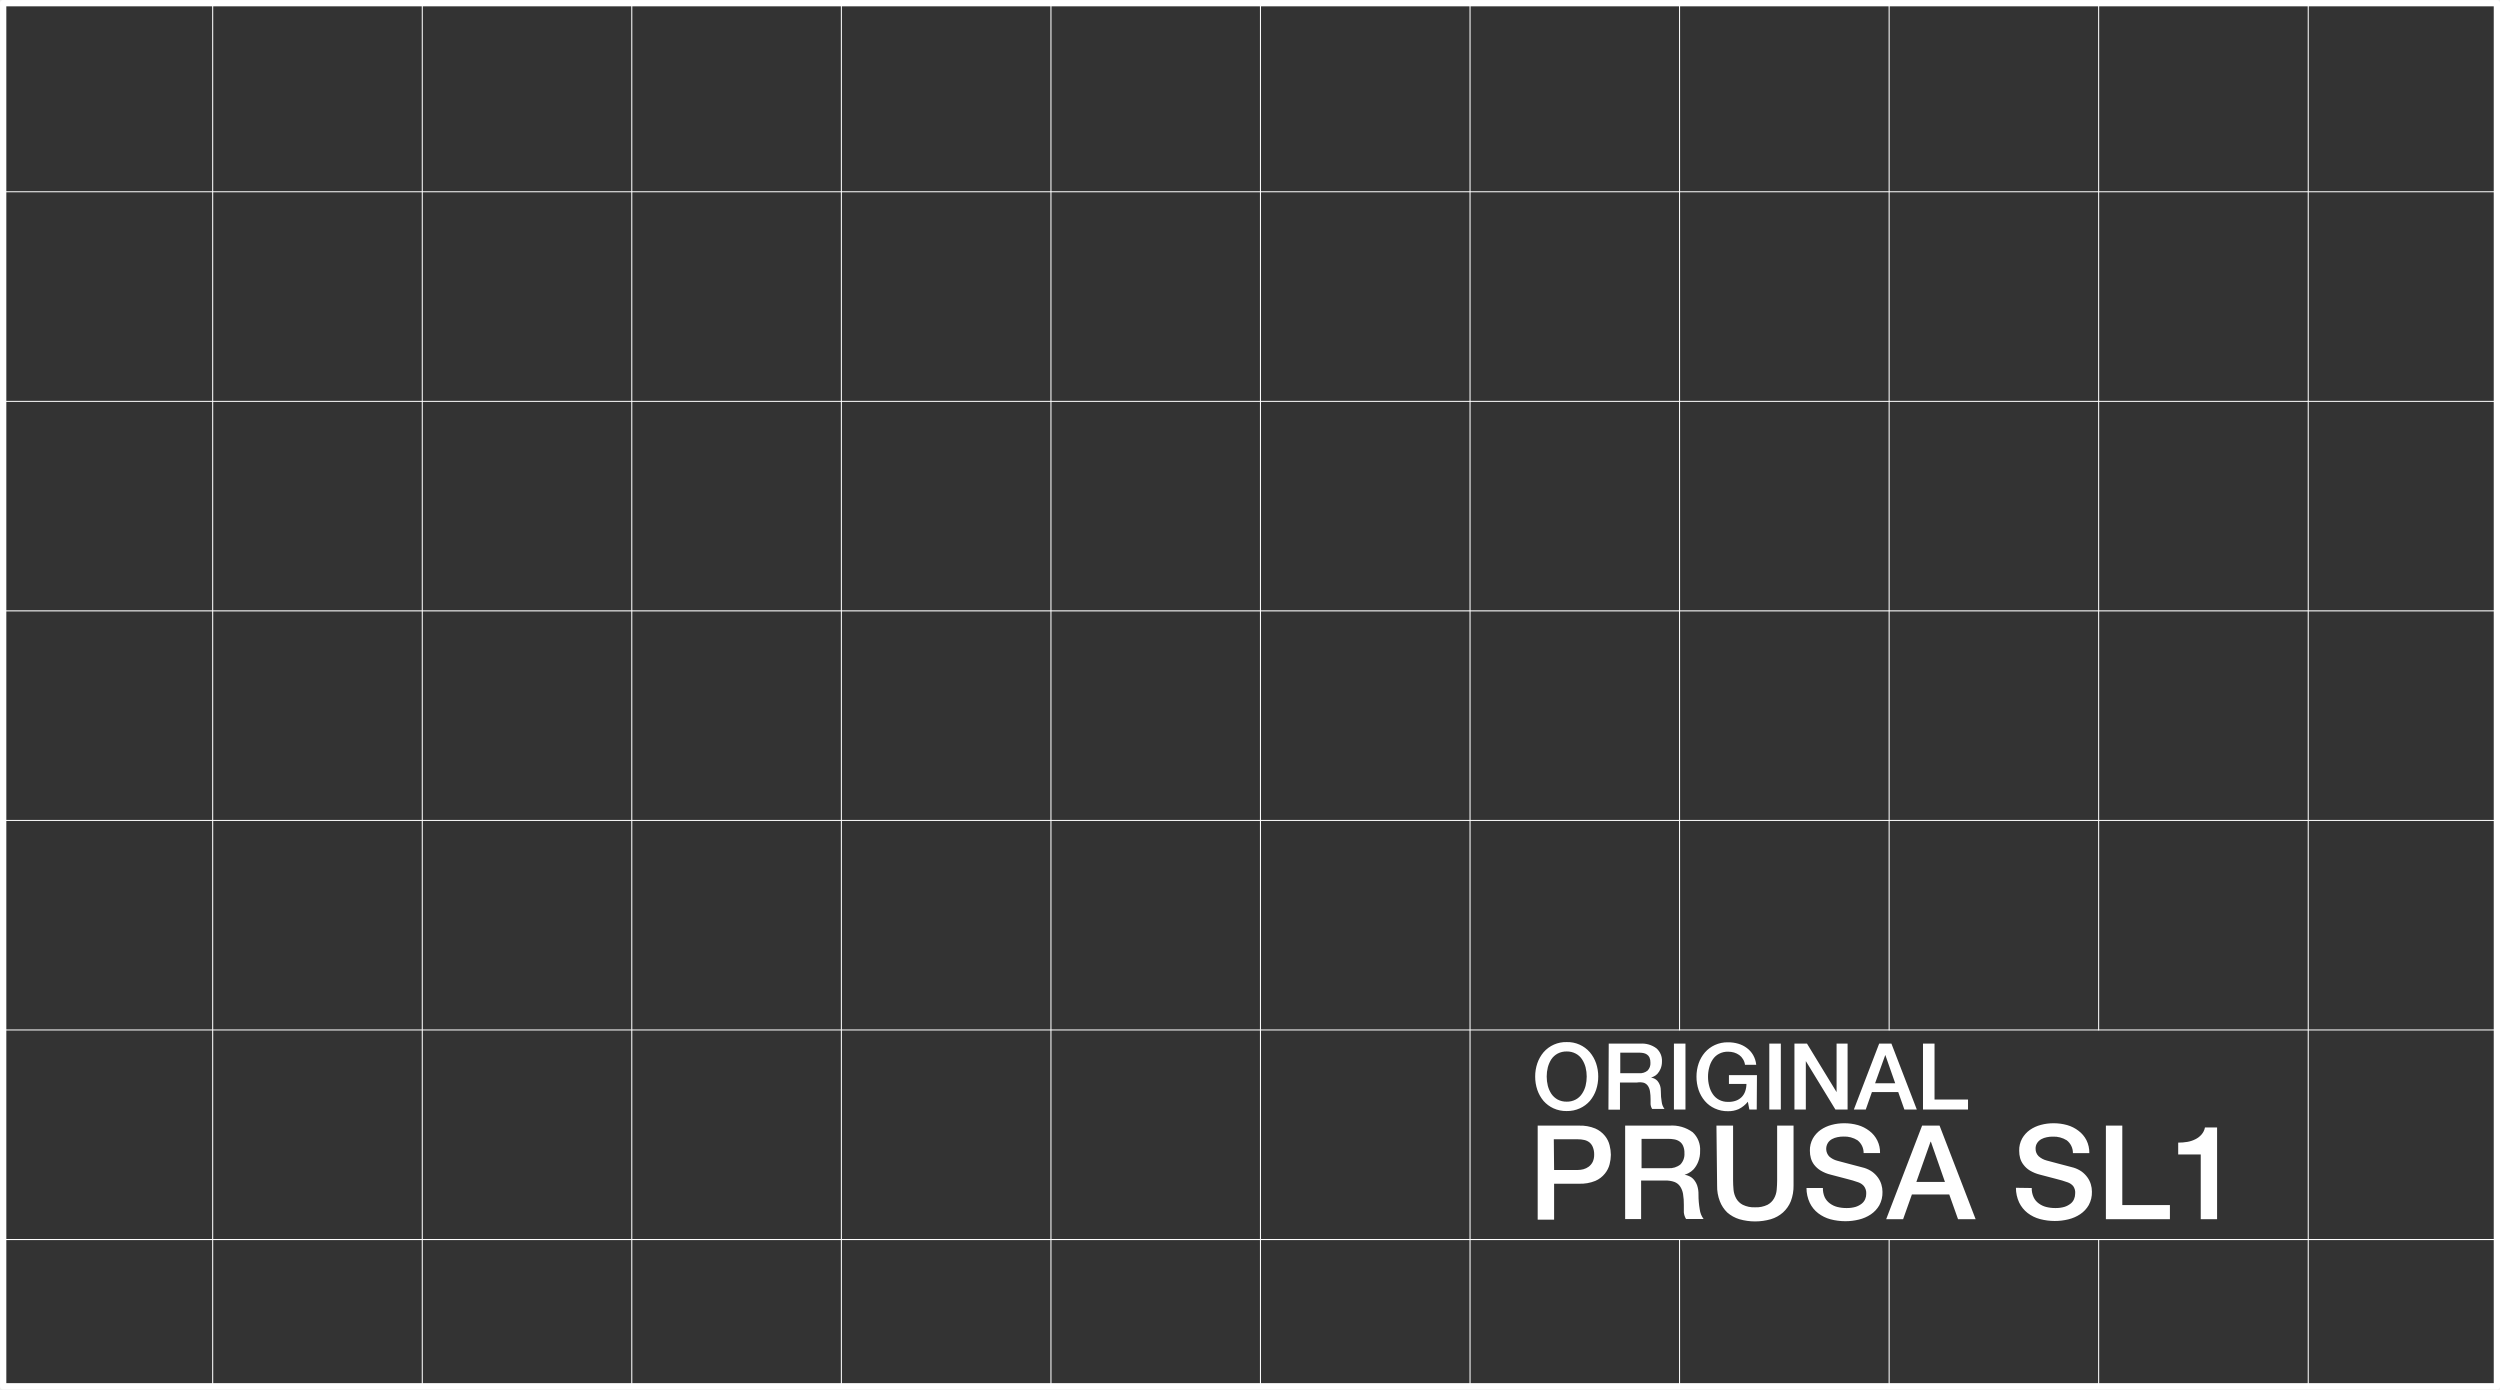
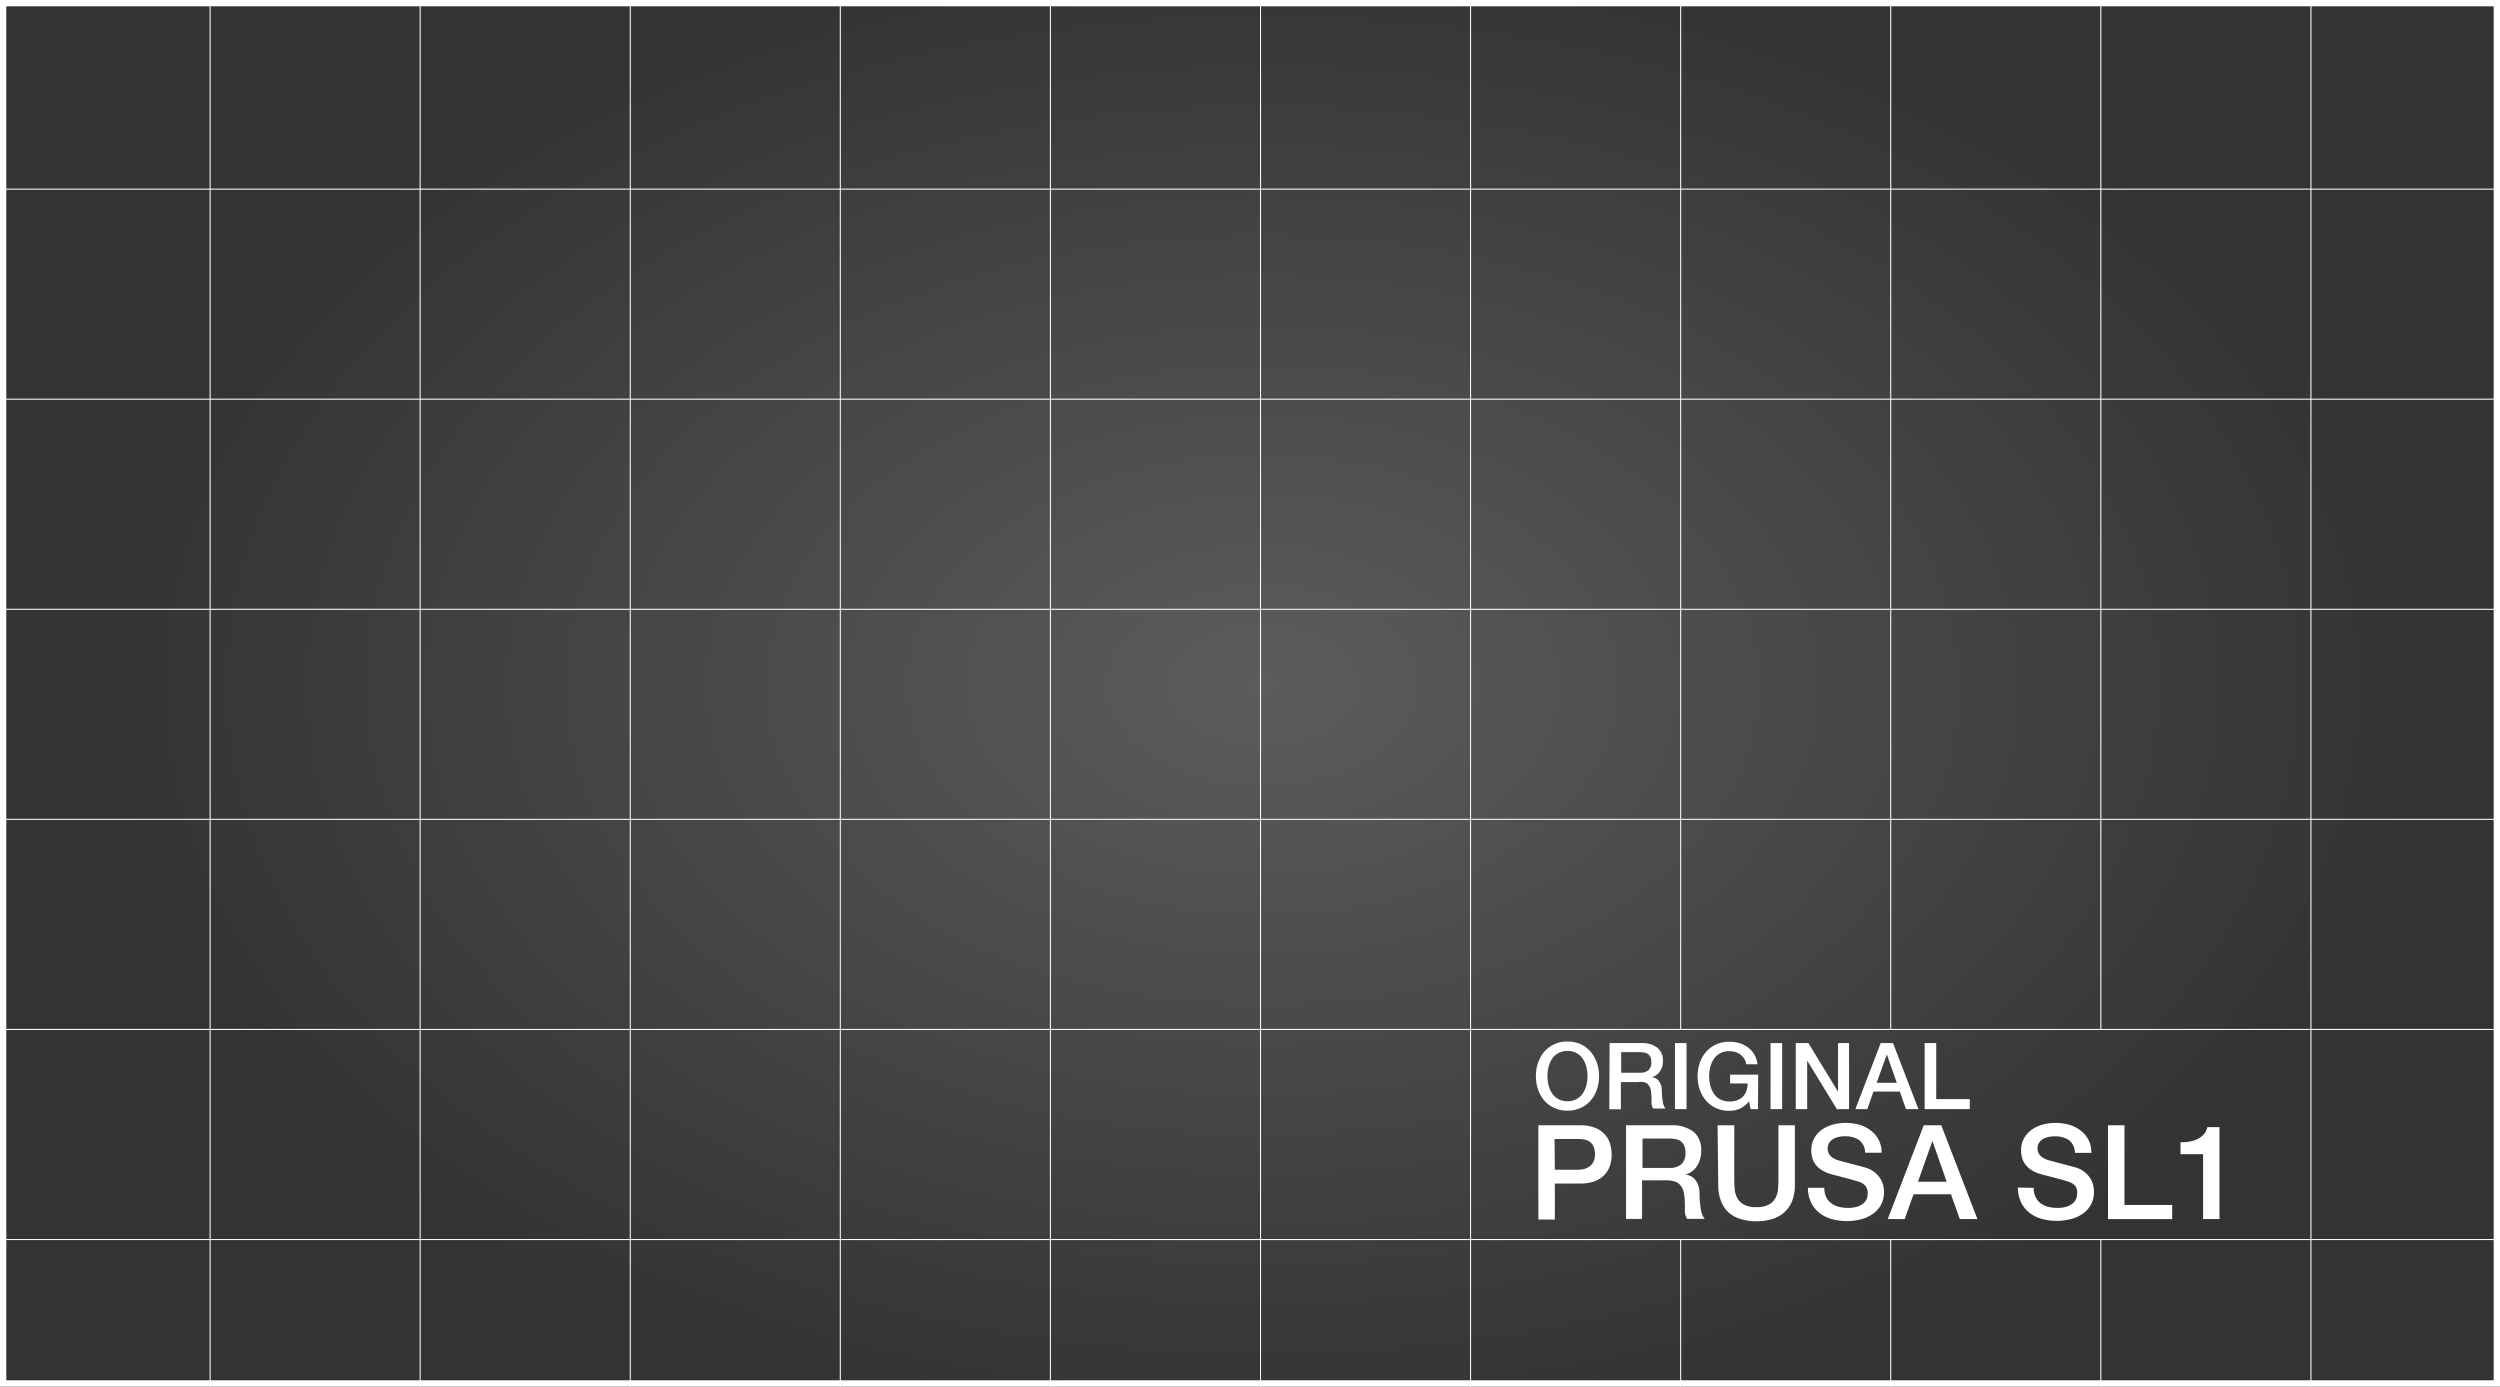
- <svg xmlns="http://www.w3.org/2000/svg" viewBox="0 0 338.17 187.94">
-   <path fill="#333" d="M.43.43h337.32v187.09H.43z" data-name="Layer 4" />
-   <g fill="#fff">
-     <path d="M208 152.26h5.59a5.32 5.32 0 0 1 2.2.39 3.45 3.45 0 0 1 1.31 1 3.26 3.26 0 0 1 .63 1.28 5.57 5.57 0 0 1 .17 1.28 5.49 5.49 0 0 1-.17 1.27 3.25 3.25 0 0 1-.63 1.26 3.35 3.35 0 0 1-1.31 1 5.33 5.33 0 0 1-2.2.38h-3.37v4.86H208zm2.22 6h3.21a2.94 2.94 0 0 0 .76-.1 2.19 2.19 0 0 0 .72-.35 1.88 1.88 0 0 0 .53-.64 2.25 2.25 0 0 0 .2-1 2.57 2.57 0 0 0-.18-1 1.59 1.59 0 0 0-.47-.65 1.79 1.79 0 0 0-.7-.32 3.64 3.64 0 0 0-.83-.09h-3.28zM219.83 152.26h6a4.72 4.72 0 0 1 3.14.9 3.17 3.17 0 0 1 1 2.52 3.66 3.66 0 0 1-.27 1.5 3.39 3.39 0 0 1-.62 1 2.58 2.58 0 0 1-.7.52 3.46 3.46 0 0 1-.51.21 1.91 1.91 0 0 1 .61.18 1.72 1.72 0 0 1 .62.45 2.62 2.62 0 0 1 .47.81 3.65 3.65 0 0 1 .18 1.24 11.48 11.48 0 0 0 .17 2 2.69 2.69 0 0 0 .52 1.3h-2.37a2 2 0 0 1-.3-.9v-1a8.21 8.21 0 0 0-.11-1.5 2.61 2.61 0 0 0-.39-1 1.62 1.62 0 0 0-.77-.61 3.39 3.39 0 0 0-1.25-.19h-3.26v5.21h-2.16zm2.22 5.76h3.63a2.36 2.36 0 0 0 1.62-.5 2 2 0 0 0 .55-1.52 2.29 2.29 0 0 0-.18-1 1.4 1.4 0 0 0-.49-.6 1.79 1.79 0 0 0-.71-.28 4.39 4.39 0 0 0-.82-.07h-3.6zM232.18 152.26h2.25v7.38q0 .63.06 1.29a3 3 0 0 0 .36 1.18 2.17 2.17 0 0 0 .89.86 3.44 3.44 0 0 0 1.67.34 3.51 3.51 0 0 0 1.68-.34 2.21 2.21 0 0 0 .88-.86 2.86 2.86 0 0 0 .36-1.18q.06-.66.06-1.29v-7.38h2.22v8.1a5.71 5.71 0 0 1-.37 2.13 4.13 4.13 0 0 1-1.06 1.52 4.3 4.3 0 0 1-1.64.91 7.71 7.71 0 0 1-4.26 0 4.45 4.45 0 0 1-1.64-.91 4.22 4.22 0 0 1-1-1.52 5.52 5.52 0 0 1-.37-2.13zM246.58 160.7a2.89 2.89 0 0 0 .24 1.24 2.21 2.21 0 0 0 .7.84 2.83 2.83 0 0 0 1 .48 4.92 4.92 0 0 0 1.25.15 4.15 4.15 0 0 0 1.24-.16 2.59 2.59 0 0 0 .83-.44 1.57 1.57 0 0 0 .46-.61 1.72 1.72 0 0 0 .14-.7 1.54 1.54 0 0 0-.32-1.07 1.75 1.75 0 0 0-.72-.49 15.05 15.05 0 0 0-1.57-.47l-2.21-.58a4.76 4.76 0 0 1-1.36-.56 3.24 3.24 0 0 1-.86-.77 2.72 2.72 0 0 1-.45-.9 3.62 3.62 0 0 1-.13-1 3.27 3.27 0 0 1 .4-1.66 3.64 3.64 0 0 1 1.05-1.16 4.71 4.71 0 0 1 1.49-.68 6.48 6.48 0 0 1 1.69-.22 6.7 6.7 0 0 1 1.87.25 4.66 4.66 0 0 1 1.54.78 3.62 3.62 0 0 1 1.45 3h-2.22a2.17 2.17 0 0 0-.83-1.73 3.3 3.3 0 0 0-1.9-.5 3.68 3.68 0 0 0-.8.08 2.5 2.5 0 0 0-.74.26 1.53 1.53 0 0 0-.56.51 1.52 1.52 0 0 0 .17 1.84 2.64 2.64 0 0 0 1.09.58l.56.15 1.09.29 1.18.31.83.22a3.88 3.88 0 0 1 1.08.53 3.55 3.55 0 0 1 .77.78 3.11 3.11 0 0 1 .46.93 3.4 3.4 0 0 1 .15 1 3.58 3.58 0 0 1-.43 1.82 3.76 3.76 0 0 1-1.15 1.23 5 5 0 0 1-1.61.7 7.62 7.62 0 0 1-1.85.22 7.92 7.92 0 0 1-2-.26 4.78 4.78 0 0 1-1.66-.82 3.88 3.88 0 0 1-1.14-1.41 4.71 4.71 0 0 1-.44-2zM260 152.26h2.36l4.88 12.66h-2.38l-1.19-3.35h-5.05l-1.19 3.35h-2.29zm-.78 7.62h3.87l-1.9-5.44h-.05zM274.83 160.7a2.74 2.74 0 0 0 .25 1.24 2.1 2.1 0 0 0 .69.84 2.83 2.83 0 0 0 1 .48 4.92 4.92 0 0 0 1.25.15 4.1 4.1 0 0 0 1.24-.16 2.59 2.59 0 0 0 .83-.44 1.48 1.48 0 0 0 .46-.61 1.73 1.73 0 0 0 .15-.7 1.49 1.49 0 0 0-.27-1.07 1.75 1.75 0 0 0-.72-.49 14.35 14.35 0 0 0-1.57-.47l-2.21-.58a4.88 4.88 0 0 1-1.36-.56 3 3 0 0 1-.85-.77 2.57 2.57 0 0 1-.46-.9 3.62 3.62 0 0 1-.13-1 3.27 3.27 0 0 1 .4-1.66 3.64 3.64 0 0 1 1.05-1.16 4.71 4.71 0 0 1 1.49-.68 6.48 6.48 0 0 1 1.69-.22 6.7 6.7 0 0 1 1.87.25 4.57 4.57 0 0 1 1.54.78 3.68 3.68 0 0 1 1.06 1.26 3.79 3.79 0 0 1 .39 1.75h-2.22a2.17 2.17 0 0 0-.83-1.73 3.3 3.3 0 0 0-1.9-.5 3.68 3.68 0 0 0-.8.08 2.5 2.5 0 0 0-.74.26 1.61 1.61 0 0 0-.56.51 1.35 1.35 0 0 0-.22.8 1.38 1.38 0 0 0 .41 1 2.64 2.64 0 0 0 1.09.58l.56.15 1.09.29 1.18.31.83.22a3.88 3.88 0 0 1 1.08.53 3.55 3.55 0 0 1 .77.78 3.11 3.11 0 0 1 .46.93 3.4 3.4 0 0 1 .15 1 3.58 3.58 0 0 1-.43 1.82 3.66 3.66 0 0 1-1.15 1.23 5 5 0 0 1-1.61.7 7.59 7.59 0 0 1-1.84.22 7.8 7.8 0 0 1-2-.26 4.74 4.74 0 0 1-1.67-.82 4 4 0 0 1-1.14-1.41 4.71 4.71 0 0 1-.44-2zM284.86 152.26h2.22v10.75h6.44v1.91h-8.66zM294.64 154.56a7.24 7.24 0 0 0 1.24-.1 3.78 3.78 0 0 0 1.09-.36 2.6 2.6 0 0 0 .83-.64 2 2 0 0 0 .46-.95h1.64v12.41h-2.21v-8.76h-3.05z" />
-     <g data-name="MTEXT">
-       <path d="M211.92 140.96a4 4 0 0 1 3.14 1.38 4.72 4.72 0 0 1 .84 1.49 5.55 5.55 0 0 1 .29 1.79 5.63 5.63 0 0 1-.29 1.81 4.72 4.72 0 0 1-.84 1.49 4 4 0 0 1-1.35 1 4.09 4.09 0 0 1-1.79.37 4.15 4.15 0 0 1-1.79-.37 4 4 0 0 1-1.34-1 4.72 4.72 0 0 1-.84-1.49 5.63 5.63 0 0 1-.29-1.81 5.55 5.55 0 0 1 .29-1.79 4.72 4.72 0 0 1 .84-1.49 4 4 0 0 1 3.13-1.38zm0 1.27a2.54 2.54 0 0 0-1.23.29 2.45 2.45 0 0 0-.84.76 3.9 3.9 0 0 0-.48 1.1 5.13 5.13 0 0 0-.15 1.24 5.22 5.22 0 0 0 .15 1.25 3.72 3.72 0 0 0 .48 1.09 2.48 2.48 0 0 0 .84.77 2.54 2.54 0 0 0 1.23.29 2.49 2.49 0 0 0 1.23-.29 2.31 2.31 0 0 0 .84-.77 3.49 3.49 0 0 0 .49-1.09 5.22 5.22 0 0 0 .15-1.25 5.13 5.13 0 0 0-.15-1.24 3.66 3.66 0 0 0-.49-1.1 2.28 2.28 0 0 0-.84-.76 2.49 2.49 0 0 0-1.23-.29zM217.61 141.17h4.26a3.25 3.25 0 0 1 2.2.64 2.21 2.21 0 0 1 .74 1.77 2.5 2.5 0 0 1-.19 1 2.34 2.34 0 0 1-.43.68 1.57 1.57 0 0 1-.5.36 2.35 2.35 0 0 1-.35.15 1.66 1.66 0 0 1 .43.12 1.42 1.42 0 0 1 .43.32 1.94 1.94 0 0 1 .33.57 2.42 2.42 0 0 1 .13.87 7.79 7.79 0 0 0 .12 1.43 1.89 1.89 0 0 0 .37.92h-1.67a1.43 1.43 0 0 1-.21-.64v-.67a6.45 6.45 0 0 0-.08-1.06 1.85 1.85 0 0 0-.27-.73 1.14 1.14 0 0 0-.54-.43 2.26 2.26 0 0 0-.95-.04h-2.3v3.67h-1.56zm1.56 4h2.56a1.58 1.58 0 0 0 1.13-.35 1.38 1.38 0 0 0 .39-1.07 1.71 1.71 0 0 0-.12-.69 1 1 0 0 0-.35-.42 1.31 1.31 0 0 0-.5-.2 3.58 3.58 0 0 0-.58-.05h-2.53zM226.43 141.17h1.56v8.91h-1.56zM237.63 150.08h-1l-.2-1.05a3.7 3.7 0 0 1-1.25 1 3.41 3.41 0 0 1-1.43.28 4.09 4.09 0 0 1-1.79-.37 3.83 3.83 0 0 1-1.34-1 4.56 4.56 0 0 1-.85-1.49 5.63 5.63 0 0 1-.29-1.81 5.55 5.55 0 0 1 .29-1.79 4.56 4.56 0 0 1 .85-1.49 4 4 0 0 1 1.34-1 4.09 4.09 0 0 1 1.79-.37 4.84 4.84 0 0 1 1.38.19 3.61 3.61 0 0 1 1.16.58 3.11 3.11 0 0 1 .85.95 3.26 3.26 0 0 1 .42 1.32h-1.52a1.81 1.81 0 0 0-.27-.76 1.83 1.83 0 0 0-.51-.56 2.52 2.52 0 0 0-.7-.34 3.1 3.1 0 0 0-.81-.11 2.49 2.49 0 0 0-1.23.29 2.28 2.28 0 0 0-.84.76 3.41 3.41 0 0 0-.48 1.1 4.69 4.69 0 0 0-.16 1.24 4.76 4.76 0 0 0 .16 1.25 3.26 3.26 0 0 0 .48 1.09 2.31 2.31 0 0 0 .84.77 2.49 2.49 0 0 0 1.23.29 2.92 2.92 0 0 0 1.06-.16 2.11 2.11 0 0 0 .78-.49 2.06 2.06 0 0 0 .48-.78 3.2 3.2 0 0 0 .17-1h-2.37v-1.19h3.79zM239.33 141.17h1.56v8.91h-1.56zM242.73 141.17h1.7l4 6.56v-6.56h1.49v8.91h-1.65l-4-6.55v6.55h-1.54zM254.19 141.17h1.66l3.43 8.91h-1.68l-.83-2.36h-3.56l-.83 2.36h-1.61zm-.55 5.36h2.72l-1.34-3.83zM260.12 141.17h1.56v7.56h4.53v1.35h-6.09z" />
-     </g>
-   </g>
-   <path stroke-width=".85" stroke="#fff" stroke-linecap="round" stroke-linejoin="round" fill="none" d="M.43.43h337.32v187.09H.43z" data-name="5cm" />
-   <g data-name="1cm">
-     <path stroke-width=".14" stroke="#fff" stroke-linecap="round" stroke-linejoin="round" fill="none" d="M.43 54.29h337.32M.43 82.63h337.32M.43 110.98h337.32M.43 139.32h337.32M.43 167.67h337.32" data-name="POLYLINE" />
-     <path stroke-width=".14" stroke="#fff" stroke-linecap="round" stroke-linejoin="round" fill="#fff" d="M198.85 187.51V.43" data-name="POLYLINE" />
-     <path stroke-width=".14" stroke="#fff" stroke-linecap="round" stroke-linejoin="round" fill="none" d="M170.5 187.51V.43M312.23 187.51V.43M142.16 187.51V.43M113.81 187.51V.43M85.46 187.51V.43M28.77 187.51V.43M57.12 187.51V.43" data-name="POLYLINE" />
-     <path stroke-width=".14" stroke="#fff" stroke-linecap="round" stroke-linejoin="round" fill="#fff" d="M227.19 187.51v-19.84" data-name="POLYLINE" />
-     <path stroke-width=".14" stroke="#fff" stroke-linecap="round" stroke-linejoin="round" fill="none" d="M227.19 139.32V.43" data-name="POLYLINE" />
-     <path stroke-width=".14" stroke="#fff" stroke-linecap="round" stroke-linejoin="round" fill="#fff" d="M255.54 187.51v-19.84" data-name="POLYLINE" />
-     <path stroke-width=".14" stroke="#fff" stroke-linecap="round" stroke-linejoin="round" fill="none" d="M255.54 139.32V.43" data-name="POLYLINE" />
-     <path stroke-width=".14" stroke="#fff" stroke-linecap="round" stroke-linejoin="round" fill="#fff" d="M283.88 187.51v-19.84" data-name="POLYLINE" />
-     <path stroke-width=".14" stroke="#fff" stroke-linecap="round" stroke-linejoin="round" fill="none" d="M283.88 139.32V.43M.43 25.94h337.32" data-name="POLYLINE" />
-   </g>
+ <svg xmlns="http://www.w3.org/2000/svg" width="337.32" height="187.09" viewBox="0 0 337.32 187.09">
+   <defs>
+     <radialGradient id="a" cx="354.9" cy="298.2" r="327.78" gradientTransform="translate(0 0) scale(0.48 0.31)" gradientUnits="userSpaceOnUse">
+       <stop offset="0" stop-color="#5c5c5c" />
+       <stop offset="1" stop-color="#333" />
+     </radialGradient>
+   </defs>
+   <rect width="337.32" height="187.09" fill="url(#a)" />
+   <path d="M207.57,151.83h5.59a5.32,5.32,0,0,1,2.2.39,3.45,3.45,0,0,1,1.31,1,3.26,3.26,0,0,1,.63,1.28,5.57,5.57,0,0,1,.17,1.28,5.49,5.49,0,0,1-.17,1.27,3.25,3.25,0,0,1-.63,1.26,3.35,3.35,0,0,1-1.31,1,5.33,5.33,0,0,1-2.2.38h-3.37v4.86h-2.22Zm2.22,6H213a2.94,2.94,0,0,0,.76-.1,2.19,2.19,0,0,0,.72-.35,1.88,1.88,0,0,0,.53-.64,2.25,2.25,0,0,0,.2-1,2.57,2.57,0,0,0-.18-1,1.59,1.59,0,0,0-.47-.65,1.79,1.79,0,0,0-.7-.32,3.64,3.64,0,0,0-.83-.09h-3.28Z" transform="translate(0 0)" fill="#fff" />
+   <path d="M219.4,151.83h6a4.72,4.72,0,0,1,3.14.9,3.17,3.17,0,0,1,1,2.52,3.66,3.66,0,0,1-.27,1.5,3.39,3.39,0,0,1-.62,1,2.58,2.58,0,0,1-.7.52,3.46,3.46,0,0,1-.51.21v0a1.91,1.91,0,0,1,.61.18,1.72,1.72,0,0,1,.62.45,2.62,2.62,0,0,1,.47.81,3.65,3.65,0,0,1,.18,1.24,11.48,11.48,0,0,0,.17,2,2.69,2.69,0,0,0,.52,1.3h-2.37a2,2,0,0,1-.3-.9c0-.33,0-.65,0-1a8.21,8.21,0,0,0-.11-1.5,2.61,2.61,0,0,0-.39-1,1.62,1.62,0,0,0-.77-.61,3.39,3.39,0,0,0-1.25-.19h-3.26v5.21H219.4Zm2.22,5.76h3.63a2.36,2.36,0,0,0,1.62-.5,2,2,0,0,0,.55-1.52,2.29,2.29,0,0,0-.18-1,1.4,1.4,0,0,0-.49-.6,1.79,1.79,0,0,0-.71-.28,4.39,4.39,0,0,0-.82-.07h-3.6Z" transform="translate(0 0)" fill="#fff" />
+   <path d="M231.75,151.83H234v7.38q0,.63.06,1.29a3,3,0,0,0,.36,1.18,2.17,2.17,0,0,0,.89.86,3.44,3.44,0,0,0,1.67.34,3.51,3.51,0,0,0,1.68-.34,2.21,2.21,0,0,0,.88-.86,2.86,2.86,0,0,0,.36-1.18q.06-.66.06-1.29v-7.38h2.22v8.1a5.71,5.71,0,0,1-.37,2.13,4.13,4.13,0,0,1-1.06,1.52,4.3,4.3,0,0,1-1.64.91,7.71,7.71,0,0,1-4.26,0,4.45,4.45,0,0,1-1.64-.91,4.22,4.22,0,0,1-1-1.52,5.52,5.52,0,0,1-.37-2.13Z" transform="translate(0 0)" fill="#fff" />
+   <path d="M246.15,160.27a2.89,2.89,0,0,0,.24,1.24,2.21,2.21,0,0,0,.7.84,2.83,2.83,0,0,0,1,.48,4.92,4.92,0,0,0,1.25.15,4.15,4.15,0,0,0,1.24-.16,2.59,2.59,0,0,0,.83-.44,1.57,1.57,0,0,0,.46-.61,1.72,1.72,0,0,0,.14-.7,1.54,1.54,0,0,0-.32-1.07,1.75,1.75,0,0,0-.72-.49,15.05,15.05,0,0,0-1.57-.47l-2.21-.58a4.76,4.76,0,0,1-1.36-.56,3.24,3.24,0,0,1-.86-.77,2.72,2.72,0,0,1-.45-.9,3.62,3.62,0,0,1-.13-1,3.27,3.27,0,0,1,.4-1.66,3.64,3.64,0,0,1,1.05-1.16,4.71,4.71,0,0,1,1.49-.68,6.48,6.48,0,0,1,1.69-.22,6.7,6.7,0,0,1,1.87.25,4.66,4.66,0,0,1,1.54.78,3.62,3.62,0,0,1,1.45,3h-2.22a2.17,2.17,0,0,0-.83-1.73,3.3,3.3,0,0,0-1.9-.5,3.68,3.68,0,0,0-.8.08,2.5,2.5,0,0,0-.74.26,1.53,1.53,0,0,0-.56.51A1.52,1.52,0,0,0,247,156a2.64,2.64,0,0,0,1.09.58l.56.15,1.09.29,1.18.31.83.22a3.88,3.88,0,0,1,1.08.53,3.55,3.55,0,0,1,.77.78,3.11,3.11,0,0,1,.46.93,3.4,3.4,0,0,1,.15,1,3.58,3.58,0,0,1-.43,1.82,3.76,3.76,0,0,1-1.15,1.23,5,5,0,0,1-1.61.7,7.62,7.62,0,0,1-1.85.22,7.92,7.92,0,0,1-2-.26,4.78,4.78,0,0,1-1.66-.82,3.88,3.88,0,0,1-1.14-1.41,4.71,4.71,0,0,1-.44-2Z" transform="translate(0 0)" fill="#fff" />
+   <path d="M259.57,151.83h2.36l4.88,12.66h-2.38l-1.19-3.35h-5.05L257,164.49h-2.29Zm-.78,7.62h3.87l-1.9-5.44h-.05Z" transform="translate(0 0)" fill="#fff" />
+   <path d="M274.4,160.27a2.74,2.74,0,0,0,.25,1.24,2.1,2.1,0,0,0,.69.84,2.83,2.83,0,0,0,1,.48,4.92,4.92,0,0,0,1.25.15,4.1,4.1,0,0,0,1.24-.16,2.59,2.59,0,0,0,.83-.44,1.48,1.48,0,0,0,.46-.61,1.73,1.73,0,0,0,.15-.7A1.49,1.49,0,0,0,280,160a1.75,1.75,0,0,0-.72-.49,14.35,14.35,0,0,0-1.57-.47l-2.21-.58a4.88,4.88,0,0,1-1.36-.56,3,3,0,0,1-.85-.77,2.57,2.57,0,0,1-.46-.9,3.62,3.62,0,0,1-.13-1,3.27,3.27,0,0,1,.4-1.66,3.64,3.64,0,0,1,1.05-1.16,4.71,4.71,0,0,1,1.49-.68,6.48,6.48,0,0,1,1.69-.22,6.7,6.7,0,0,1,1.87.25,4.57,4.57,0,0,1,1.54.78,3.68,3.68,0,0,1,1.06,1.26,3.79,3.79,0,0,1,.39,1.75h-2.22a2.17,2.17,0,0,0-.83-1.73,3.3,3.3,0,0,0-1.9-.5,3.68,3.68,0,0,0-.8.08,2.5,2.5,0,0,0-.74.26,1.61,1.61,0,0,0-.56.51,1.35,1.35,0,0,0-.22.8,1.38,1.38,0,0,0,.41,1,2.64,2.64,0,0,0,1.09.58l.56.15,1.09.29,1.18.31.83.22a3.88,3.88,0,0,1,1.08.53,3.55,3.55,0,0,1,.77.78,3.11,3.11,0,0,1,.46.93,3.4,3.4,0,0,1,.15,1,3.58,3.58,0,0,1-.43,1.82,3.66,3.66,0,0,1-1.15,1.23,5,5,0,0,1-1.61.7,7.59,7.59,0,0,1-1.84.22,7.8,7.8,0,0,1-2-.26,4.74,4.74,0,0,1-1.67-.82,4,4,0,0,1-1.14-1.41,4.71,4.71,0,0,1-.44-2Z" transform="translate(0 0)" fill="#fff" />
+   <path d="M284.43,151.83h2.22v10.75h6.44v1.91h-8.66Z" transform="translate(0 0)" fill="#fff" />
+   <path d="M294.21,154.13a7.24,7.24,0,0,0,1.24-.1,3.78,3.78,0,0,0,1.09-.36,2.6,2.6,0,0,0,.83-.64,2,2,0,0,0,.46-.95h1.64v12.41h-2.21v-8.76h-3.05Z" transform="translate(0 0)" fill="#fff" />
+   <path d="M211.49,140.53a4,4,0,0,1,3.14,1.38,4.72,4.72,0,0,1,.84,1.49,5.55,5.55,0,0,1,.29,1.79,5.63,5.63,0,0,1-.29,1.81,4.72,4.72,0,0,1-.84,1.49,4,4,0,0,1-1.35,1,4.09,4.09,0,0,1-1.79.37,4.15,4.15,0,0,1-1.79-.37,4,4,0,0,1-1.34-1,4.72,4.72,0,0,1-.84-1.49,5.63,5.63,0,0,1-.29-1.81,5.55,5.55,0,0,1,.29-1.79,4.72,4.72,0,0,1,.84-1.49,4,4,0,0,1,3.13-1.38Zm0,1.27a2.54,2.54,0,0,0-1.23.29,2.45,2.45,0,0,0-.84.76,3.9,3.9,0,0,0-.48,1.1,5.13,5.13,0,0,0-.15,1.24,5.22,5.22,0,0,0,.15,1.25,3.72,3.72,0,0,0,.48,1.09,2.48,2.48,0,0,0,.84.77,2.54,2.54,0,0,0,1.23.29,2.49,2.49,0,0,0,1.23-.29,2.31,2.31,0,0,0,.84-.77,3.49,3.49,0,0,0,.49-1.09,5.22,5.22,0,0,0,.15-1.25,5.13,5.13,0,0,0-.15-1.24,3.66,3.66,0,0,0-.49-1.1,2.28,2.28,0,0,0-.84-.76A2.49,2.49,0,0,0,211.49,141.8Z" transform="translate(0 0)" fill="#fff" />
+   <path d="M217.18,140.74h4.26a3.25,3.25,0,0,1,2.2.64,2.21,2.21,0,0,1,.74,1.77,2.5,2.5,0,0,1-.19,1,2.34,2.34,0,0,1-.43.68,1.57,1.57,0,0,1-.5.36,2.35,2.35,0,0,1-.35.15v0a1.66,1.66,0,0,1,.43.12,1.42,1.42,0,0,1,.43.32,1.94,1.94,0,0,1,.33.57,2.42,2.42,0,0,1,.13.87,7.79,7.79,0,0,0,.12,1.43,1.89,1.89,0,0,0,.37.92h-1.67a1.43,1.43,0,0,1-.21-.64c0-.23,0-.46,0-.67a6.45,6.45,0,0,0-.08-1.06,1.85,1.85,0,0,0-.27-.73,1.14,1.14,0,0,0-.54-.43A2.26,2.26,0,0,0,221,146h-2.3v3.67h-1.56Zm1.56,4h2.56a1.58,1.58,0,0,0,1.13-.35,1.38,1.38,0,0,0,.39-1.07,1.71,1.71,0,0,0-.12-.69,1,1,0,0,0-.35-.42,1.31,1.31,0,0,0-.5-.2,3.58,3.58,0,0,0-.58-.05h-2.53Z" transform="translate(0 0)" fill="#fff" />
+   <path d="M226,140.74h1.56v8.91H226Z" transform="translate(0 0)" fill="#fff" />
+   <path d="M237.2,149.65h-1L236,148.6a3.7,3.7,0,0,1-1.25,1,3.41,3.41,0,0,1-1.43.28,4.09,4.09,0,0,1-1.79-.37,3.83,3.83,0,0,1-1.34-1,4.56,4.56,0,0,1-.85-1.49,5.63,5.63,0,0,1-.29-1.81,5.55,5.55,0,0,1,.29-1.79,4.56,4.56,0,0,1,.85-1.49,4,4,0,0,1,1.34-1,4.09,4.09,0,0,1,1.79-.37,4.84,4.84,0,0,1,1.38.19,3.61,3.61,0,0,1,1.16.58,3.11,3.11,0,0,1,.85.95,3.26,3.26,0,0,1,.42,1.32h-1.52a1.81,1.81,0,0,0-.27-.76,1.83,1.83,0,0,0-.51-.56,2.52,2.52,0,0,0-.7-.34,3.1,3.1,0,0,0-.81-.11,2.49,2.49,0,0,0-1.23.29,2.28,2.28,0,0,0-.84.76,3.41,3.41,0,0,0-.48,1.1,4.69,4.69,0,0,0-.16,1.24,4.76,4.76,0,0,0,.16,1.25,3.26,3.26,0,0,0,.48,1.09,2.31,2.31,0,0,0,.84.77,2.49,2.49,0,0,0,1.23.29,2.92,2.92,0,0,0,1.06-.16,2.11,2.11,0,0,0,.78-.49,2.06,2.06,0,0,0,.48-.78,3.2,3.2,0,0,0,.17-1h-2.37V145h3.79Z" transform="translate(0 0)" fill="#fff" />
+   <path d="M238.9,140.74h1.56v8.91H238.9Z" transform="translate(0 0)" fill="#fff" />
+   <path d="M242.3,140.74H244L248,147.3h0v-6.56h1.49v8.91h-1.65l-4-6.55h0v6.55H242.3Z" transform="translate(0 0)" fill="#fff" />
+   <path d="M253.76,140.74h1.66l3.43,8.91h-1.68l-.83-2.36h-3.56l-.83,2.36h-1.61Zm-.55,5.36h2.72l-1.34-3.83h0Z" transform="translate(0 0)" fill="#fff" />
+   <path d="M259.69,140.74h1.56v7.56h4.53v1.35h-6.09Z" transform="translate(0 0)" fill="#fff" />
+   <path d="M336.47.85V186.24H.85V.85H336.47m.85-.85H0V187.09H337.32V0Z" transform="translate(0 0)" fill="#fff" />
+   <line y1="53.86" x2="337.32" y2="53.86" fill="none" stroke="#fff" stroke-miterlimit="10" stroke-width="0.14" />
+   <line y1="82.21" x2="337.32" y2="82.21" fill="none" stroke="#fff" stroke-miterlimit="10" stroke-width="0.14" />
+   <line y1="110.55" x2="337.32" y2="110.55" fill="none" stroke="#fff" stroke-miterlimit="10" stroke-width="0.14" />
+   <line y1="138.9" x2="337.32" y2="138.9" fill="none" stroke="#fff" stroke-miterlimit="10" stroke-width="0.14" />
+   <line y1="167.25" x2="337.32" y2="167.25" fill="none" stroke="#fff" stroke-miterlimit="10" stroke-width="0.14" />
+   <line x1="198.42" y1="187.09" x2="198.42" fill="none" stroke="#fff" stroke-miterlimit="10" stroke-width="0.14" />
+   <line x1="170.08" y1="187.09" x2="170.08" fill="none" stroke="#fff" stroke-miterlimit="10" stroke-width="0.14" />
+   <line x1="311.81" y1="187.09" x2="311.81" fill="none" stroke="#fff" stroke-miterlimit="10" stroke-width="0.14" />
+   <line x1="141.73" y1="187.09" x2="141.73" fill="none" stroke="#fff" stroke-miterlimit="10" stroke-width="0.14" />
+   <line x1="113.38" y1="187.09" x2="113.38" fill="none" stroke="#fff" stroke-miterlimit="10" stroke-width="0.14" />
+   <line x1="85.04" y1="187.09" x2="85.04" fill="none" stroke="#fff" stroke-miterlimit="10" stroke-width="0.14" />
+   <line x1="28.35" y1="187.09" x2="28.35" fill="none" stroke="#fff" stroke-miterlimit="10" stroke-width="0.14" />
+   <line x1="56.69" y1="187.09" x2="56.69" fill="none" stroke="#fff" stroke-miterlimit="10" stroke-width="0.14" />
+   <line x1="226.77" y1="187.09" x2="226.77" y2="167.25" fill="#fff" stroke="#fff" stroke-miterlimit="10" stroke-width="0.14" />
+   <line x1="226.77" y1="138.9" x2="226.77" fill="none" stroke="#fff" stroke-miterlimit="10" stroke-width="0.14" />
+   <line x1="255.11" y1="187.09" x2="255.11" y2="167.25" fill="#fff" stroke="#fff" stroke-miterlimit="10" stroke-width="0.14" />
+   <line x1="255.11" y1="138.9" x2="255.11" fill="none" stroke="#fff" stroke-miterlimit="10" stroke-width="0.14" />
+   <line x1="283.46" y1="187.09" x2="283.46" y2="167.25" fill="#fff" stroke="#fff" stroke-miterlimit="10" stroke-width="0.14" />
+   <line x1="283.46" y1="138.9" x2="283.46" fill="none" stroke="#fff" stroke-miterlimit="10" stroke-width="0.14" />
+   <line y1="25.52" x2="337.32" y2="25.52" fill="none" stroke="#fff" stroke-miterlimit="10" stroke-width="0.14" />
</svg>
